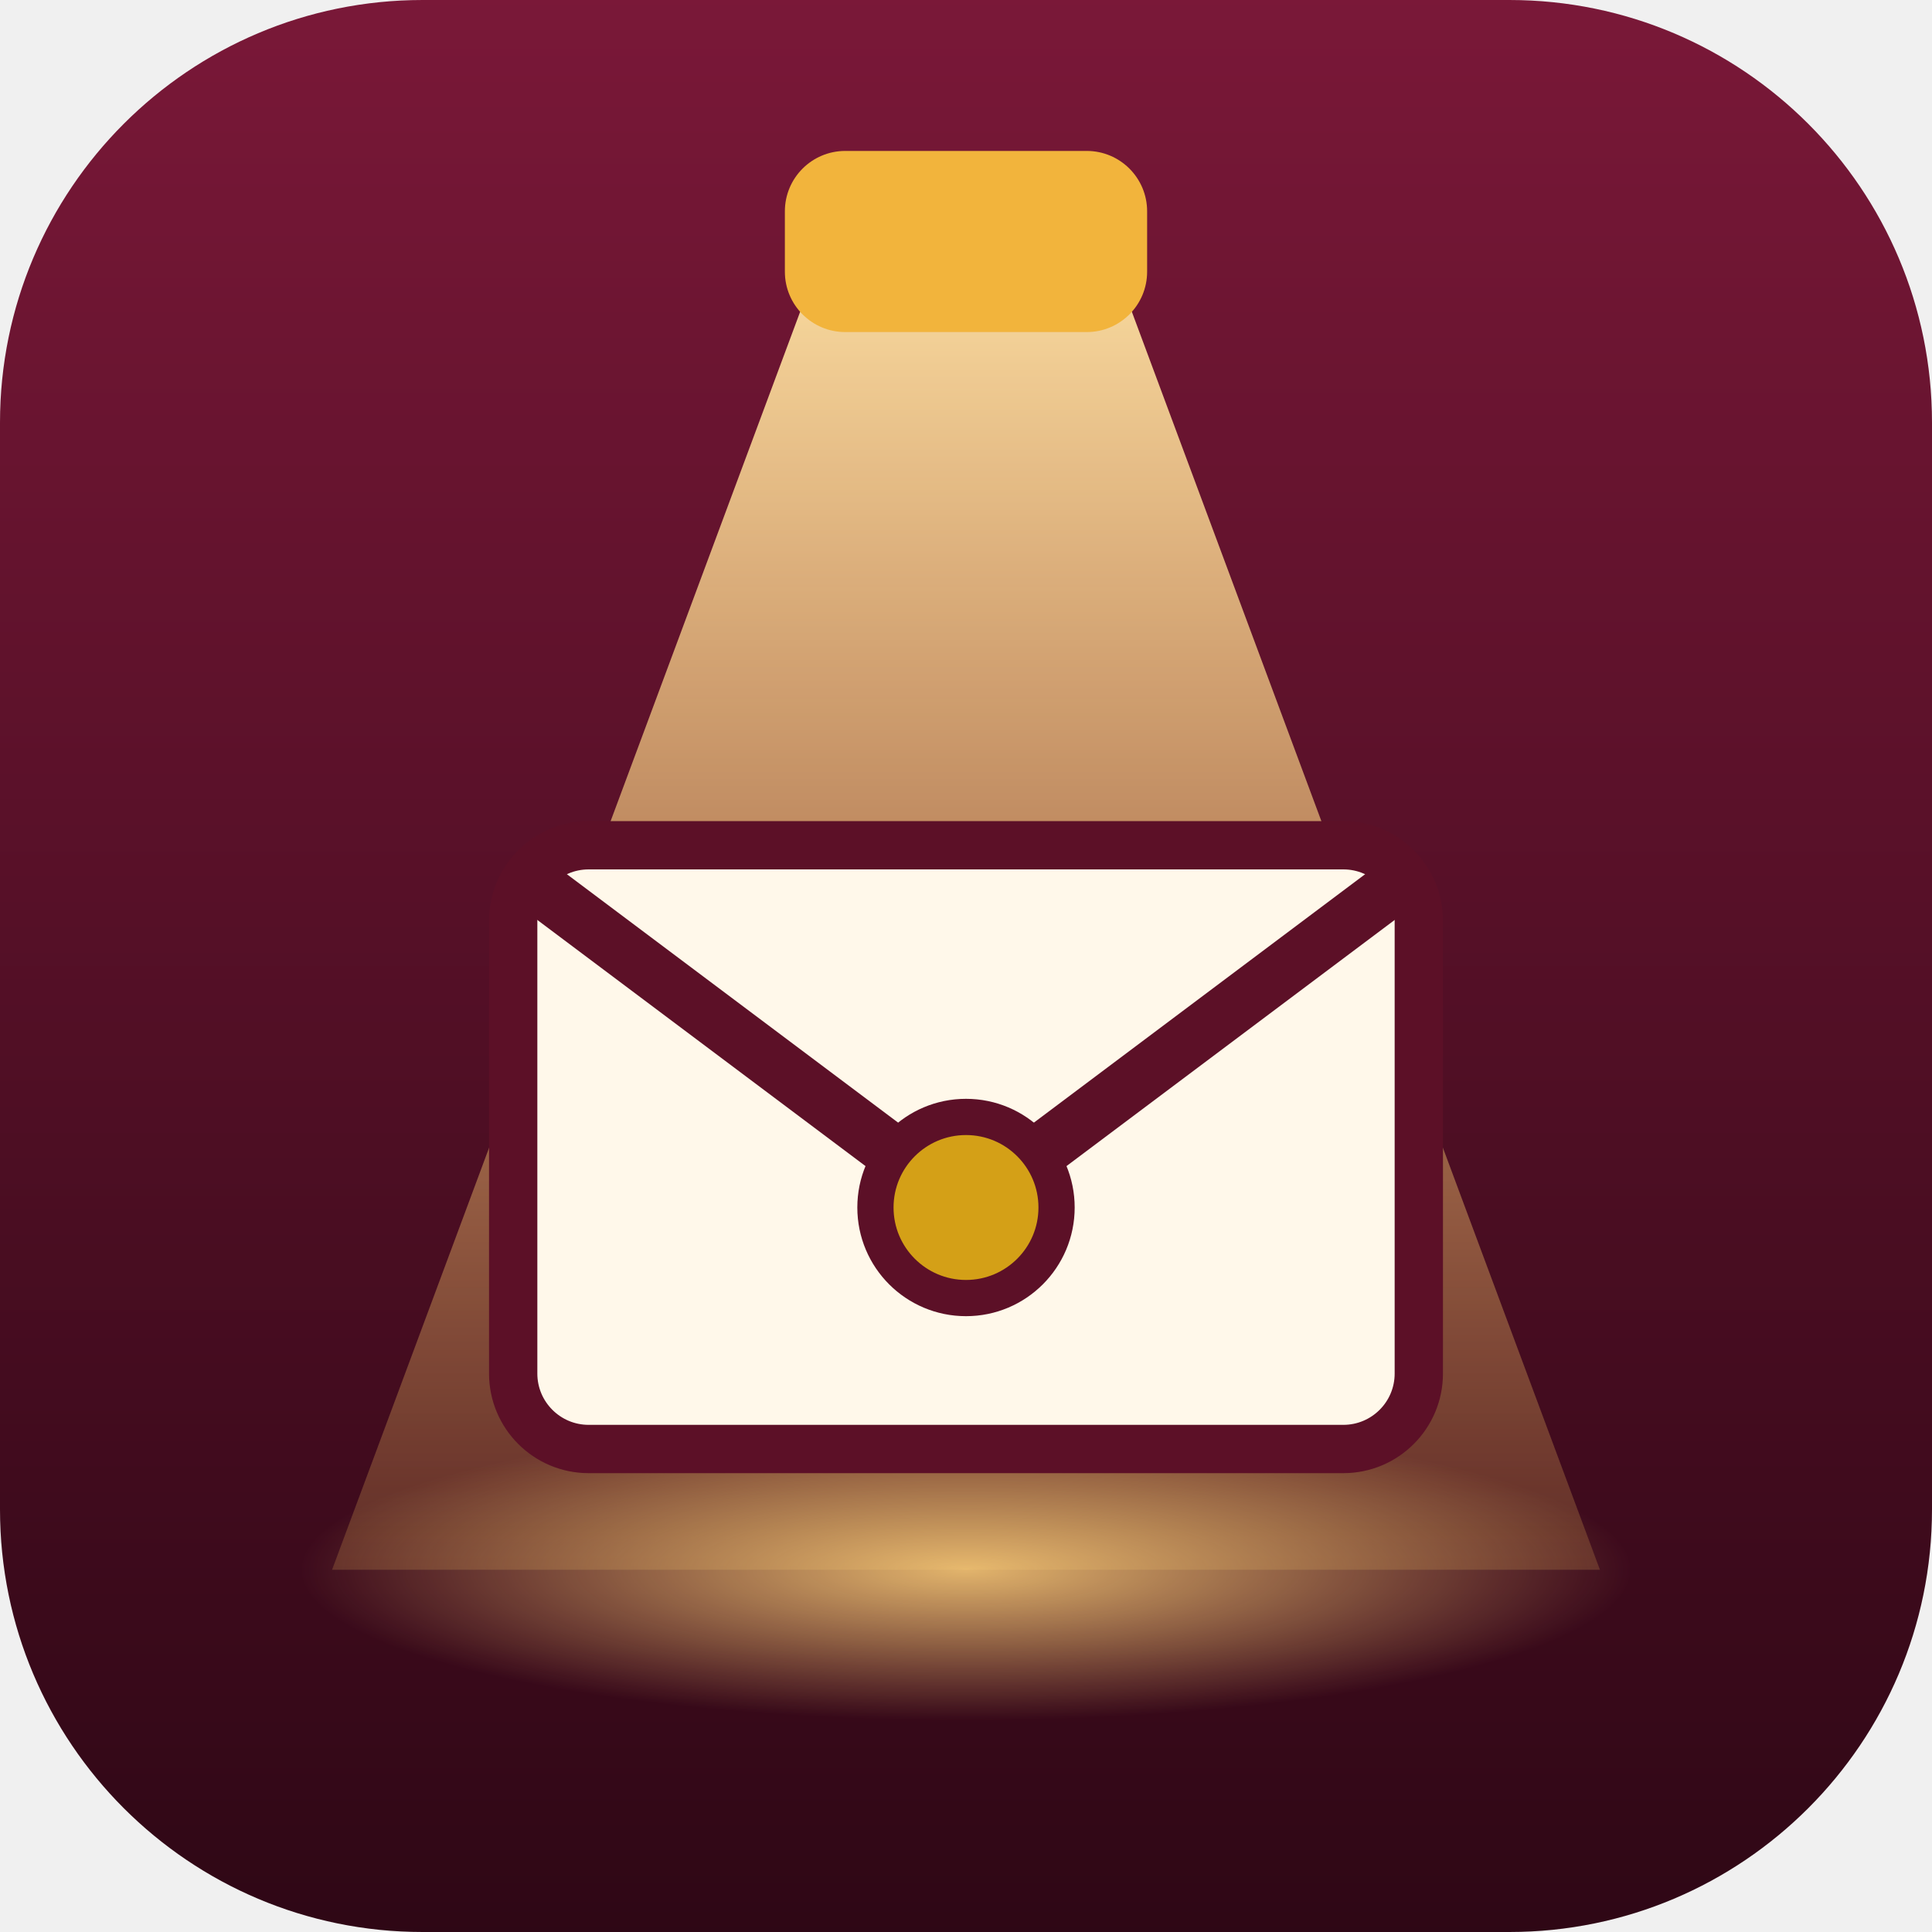
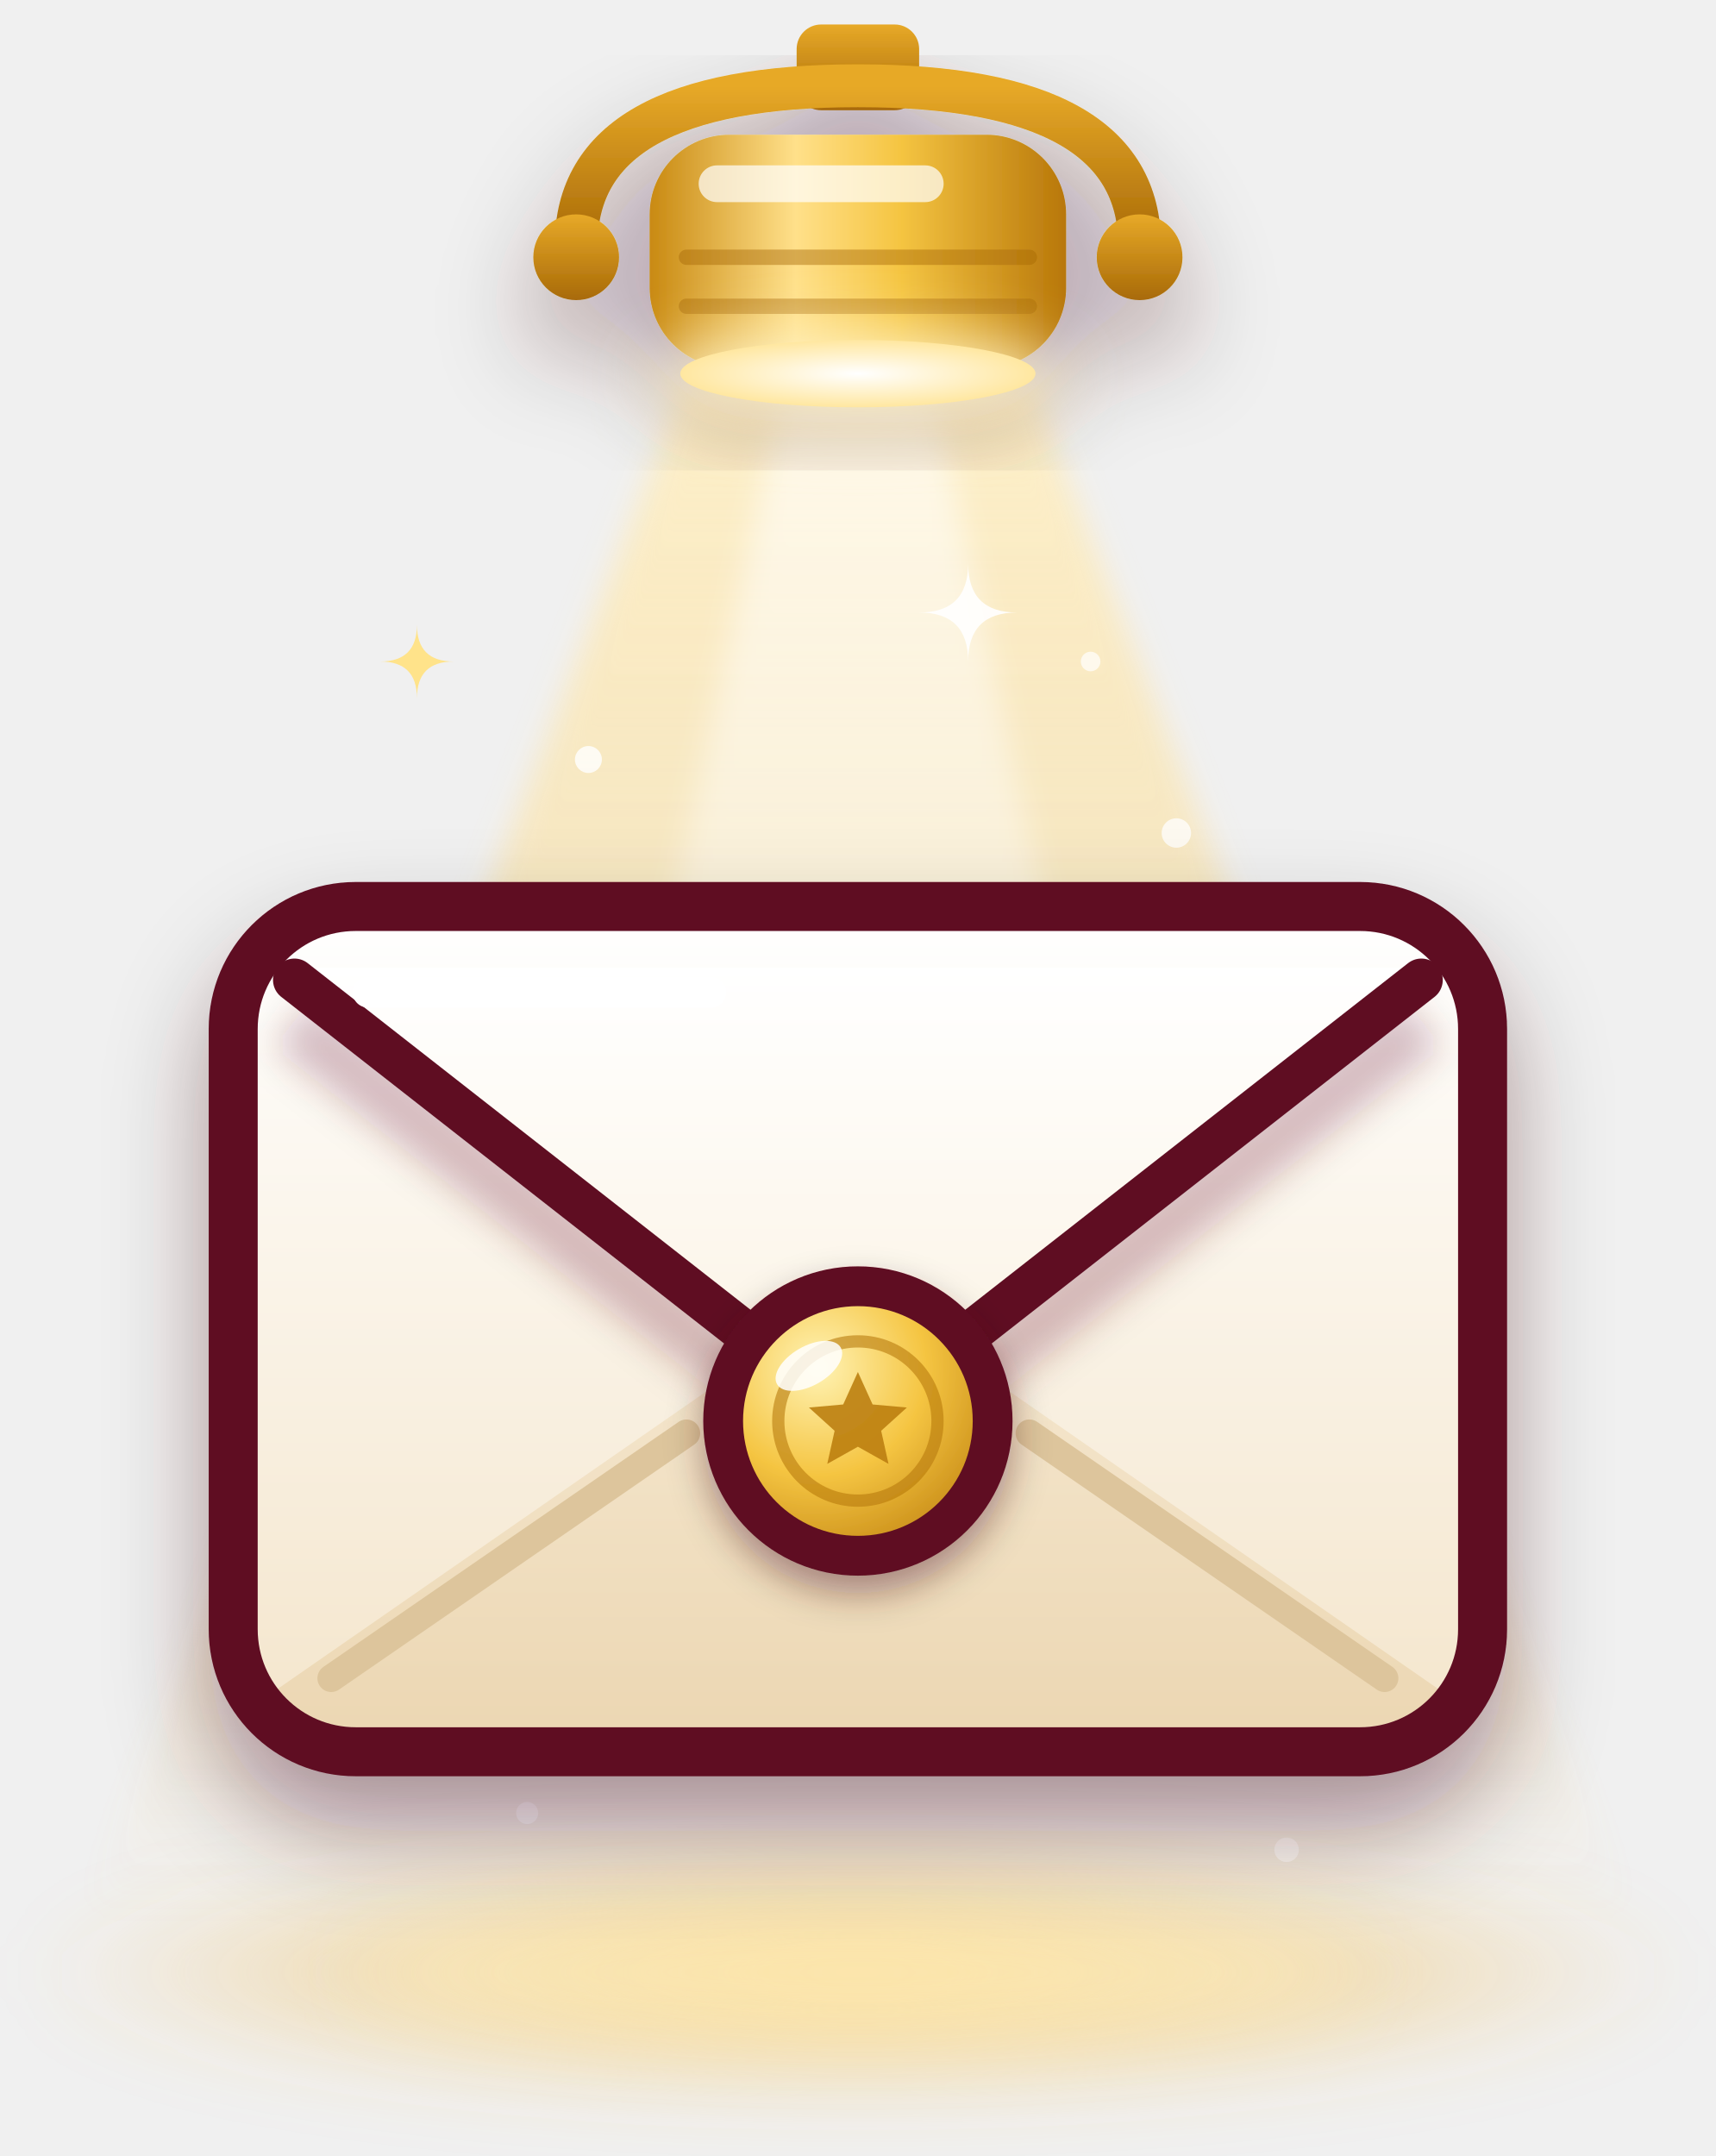
- <svg xmlns="http://www.w3.org/2000/svg" viewBox="0 0 64 64" width="64" height="64">
+ <svg xmlns="http://www.w3.org/2000/svg" viewBox="60 4 280 352" width="815" height="1024">
  <defs>
-     <linearGradient id="velvet" x1="0" y1="0" x2="0" y2="1">
-       <stop offset="0" stop-color="#7a1838" />
-       <stop offset="1" stop-color="#2e0715" />
+     <linearGradient id="lamp" x1="0" y1="0" x2="1" y2="0">
+       <stop offset="0" stop-color="#C98A12" />
+       <stop offset="0.35" stop-color="#FFE08A" />
+       <stop offset="0.6" stop-color="#F5C542" />
+       <stop offset="1" stop-color="#B8770A" />
    </linearGradient>
+     <linearGradient id="mount" x1="0" y1="0" x2="0" y2="1">
+       <stop offset="0" stop-color="#E7A928" />
+       <stop offset="1" stop-color="#A86A08" />
+     </linearGradient>
+     <radialGradient id="lens" cx="0.5" cy="0.5" r="0.5">
+       <stop offset="0" stop-color="#FFFFFF" />
+       <stop offset="1" stop-color="#FFE7A0" />
+     </radialGradient>
    <linearGradient id="beam" x1="0" y1="0" x2="0" y2="1">
-       <stop offset="0" stop-color="#ffe3a3" stop-opacity=".95" />
-       <stop offset="1" stop-color="#ffc85c" stop-opacity=".18" />
+       <stop offset="0" stop-color="#FFEFC2" stop-opacity="0.85" />
+       <stop offset="0.75" stop-color="#F7CF7A" stop-opacity="0.25" />
+       <stop offset="1" stop-color="#F7CF7A" stop-opacity="0" />
    </linearGradient>
-     <radialGradient id="pool" cx=".5" cy=".5" r=".5">
-       <stop offset="0" stop-color="#ffd27a" stop-opacity=".85" />
-       <stop offset="1" stop-color="#ffd27a" stop-opacity="0" />
+     <linearGradient id="core" x1="0" y1="0" x2="0" y2="1">
+       <stop offset="0" stop-color="#FFFFFF" stop-opacity="0.6" />
+       <stop offset="1" stop-color="#FFFFFF" stop-opacity="0" />
+     </linearGradient>
+     <radialGradient id="pool" cx="0.5" cy="0.5" r="0.5">
+       <stop offset="0" stop-color="#FFD87A" stop-opacity="0.9" />
+       <stop offset="0.6" stop-color="#F2B947" stop-opacity="0.35" />
+       <stop offset="1" stop-color="#F2B947" stop-opacity="0" />
    </radialGradient>
+     <linearGradient id="env" x1="0" y1="0" x2="0" y2="1">
+       <stop offset="0" stop-color="#FFFFFF" />
+       <stop offset="1" stop-color="#F4E5CB" />
+     </linearGradient>
+     <linearGradient id="pocket" x1="0" y1="0" x2="0" y2="1">
+       <stop offset="0" stop-color="#F6E9D2" />
+       <stop offset="1" stop-color="#ECD7B3" />
+     </linearGradient>
+     <linearGradient id="flap" x1="0" y1="0" x2="0" y2="1">
+       <stop offset="0" stop-color="#FFFFFF" />
+       <stop offset="1" stop-color="#FBF2E2" />
+     </linearGradient>
+     <radialGradient id="gold" cx="0.35" cy="0.3" r="0.8">
+       <stop offset="0" stop-color="#FFF3B5" />
+       <stop offset="0.5" stop-color="#F5C542" />
+       <stop offset="1" stop-color="#C08210" />
+     </radialGradient>
+     <filter id="soft" x="-20%" y="-20%" width="140%" height="140%">
+       <feGaussianBlur stdDeviation="2.5" />
+     </filter>
+     <filter id="blur8" x="-30%" y="-100%" width="160%" height="300%">
+       <feGaussianBlur stdDeviation="6" />
+     </filter>
+     <filter id="glow" x="-100%" y="-200%" width="300%" height="500%">
+       <feGaussianBlur stdDeviation="5" />
+     </filter>
+     <filter id="ds" x="-30%" y="-30%" width="160%" height="160%">
+       <feDropShadow dx="0" dy="9" stdDeviation="8" flood-color="#3A0A16" flood-opacity="0.38" />
+     </filter>
+     <filter id="ds2" x="-80%" y="-80%" width="260%" height="260%">
+       <feDropShadow dx="0" dy="3" stdDeviation="3" flood-color="#3A0A16" flood-opacity="0.4" />
+     </filter>
+     <filter id="flapShadow" x="-20%" y="-20%" width="140%" height="160%">
+       <feGaussianBlur stdDeviation="3" />
+     </filter>
  </defs>
-   <rect width="64" height="64" rx="14" fill="url(#velvet)" />
-   <path d="M27 9 L37 9 L53 52 L11 52 Z" fill="url(#beam)" />
-   <ellipse cx="32" cy="52" rx="22" ry="5" fill="url(#pool)" />
-   <rect x="26" y="5" width="12" height="6" rx="2" fill="#f2b43c" />
-   <rect x="17" y="28" width="30" height="20" rx="2.5" fill="#fff8ea" stroke="#5c1027" stroke-width="1.6" />
-   <path d="M18 29.5 L32 40 L46 29.5" fill="none" stroke="#5c1027" stroke-width="1.8" stroke-linejoin="round" />
-   <circle cx="32" cy="40" r="3" fill="#d4a017" stroke="#5c1027" stroke-width="1.2" />
+   <path d="M 172 66 L 228 66 L 326 318 L 74 318 Z" fill="url(#beam)" filter="url(#soft)" />
+   <path d="M 188 66 L 212 66 L 262 300 L 138 300 Z" fill="url(#core)" filter="url(#soft)" />
+   <ellipse cx="200" cy="326" rx="136" ry="22" fill="url(#pool)" filter="url(#blur8)" />
+   <ellipse cx="200" cy="326" rx="80" ry="10" fill="#FFF1C4" fill-opacity="0.55" filter="url(#blur8)" />
+   <g fill="#FFFFFF">
+     <circle cx="156" cy="128" r="2.2" fill-opacity="0.8" />
+     <circle cx="238" cy="112" r="1.6" fill-opacity="0.7" />
+     <circle cx="252" cy="140" r="2.4" fill-opacity="0.75" />
+     <circle cx="146" cy="300" r="1.8" fill-opacity="0.6" />
+     <circle cx="270" cy="306" r="2" fill-opacity="0.6" />
+     <path d="M 218 96 Q 218 104 226 104 Q 218 104 218 112 Q 218 104 210 104 Q 218 104 218 96 Z" fill-opacity="0.9" />
+     <path d="M 128 106 Q 128 112 134 112 Q 128 112 128 118 Q 128 112 122 112 Q 128 112 128 106 Z" fill="#FFE38A" />
+   </g>
+   <g filter="url(#ds)">
+     <rect x="190" y="8" width="20" height="14" rx="4" fill="url(#mount)" />
+     <path d="M 154 44 Q 154 18 200 18 Q 246 18 246 44" fill="none" stroke="url(#mount)" stroke-width="7" stroke-linecap="round" />
+     <rect x="166" y="26" width="68" height="38" rx="13" fill="url(#lamp)" />
+     <rect x="174" y="31" width="40" height="6" rx="3" fill="#FFFFFF" fill-opacity="0.7" />
+     <path d="M 172 46 H 228 M 172 54 H 228" stroke="#A86A08" stroke-opacity="0.45" stroke-width="2.5" stroke-linecap="round" />
+     <circle cx="154" cy="46" r="7" fill="url(#mount)" />
+     <circle cx="246" cy="46" r="7" fill="url(#mount)" />
+   </g>
+   <ellipse cx="200" cy="66" rx="34" ry="7" fill="#FFF3C8" filter="url(#glow)" />
+   <ellipse cx="200" cy="65" rx="29" ry="5.5" fill="url(#lens)" />
+   <g filter="url(#ds)" stroke-linejoin="round">
+     <rect x="98" y="152" width="204" height="138" rx="20" fill="url(#env)" />
+     <path d="M 102 282 L 200 214 L 298 282 V 270 Q 298 286 282 286 H 118 Q 102 286 102 270 Z" fill="url(#pocket)" />
+     <path d="M 114 278 L 172 238 M 286 278 L 228 238" stroke="#DDC59C" stroke-width="4.5" stroke-linecap="round" />
+     <path d="M 108 166 L 200 238 L 292 166" fill="none" stroke="#5E0F24" stroke-opacity="0.25" stroke-width="10" filter="url(#flapShadow)" transform="translate(0 5)" />
+     <path d="M 104 162 L 200 236 L 296 162 Z" fill="url(#flap)" />
+     <path d="M 108 164 L 200 236 L 292 164" fill="none" stroke="#5E0F24" stroke-width="7" stroke-linecap="round" />
+     <rect x="98" y="152" width="204" height="138" rx="20" fill="none" stroke="#5E0F24" stroke-width="8" />
+     <path d="M 120 166 H 176" stroke="#FFFFFF" stroke-width="5" stroke-linecap="round" />
+   </g>
+   <g filter="url(#ds2)">
+     <circle cx="200" cy="236" r="22" fill="url(#gold)" stroke="#5E0F24" stroke-width="6.5" />
+     <circle cx="200" cy="236" r="13" fill="none" stroke="#B87A0C" stroke-opacity="0.6" stroke-width="2" />
+     <path d="M 200 228 L 202.4 233.3 L 208 233.8 L 203.8 237.6 L 205 243 L 200 240.2 L 195 243 L 196.2 237.6 L 192 233.8 L 197.6 233.3 Z" fill="#B87A0C" fill-opacity="0.85" />
+     <ellipse cx="192" cy="227" rx="6" ry="3.2" transform="rotate(-30 192 227)" fill="#FFFFFF" fill-opacity="0.85" />
+   </g>
</svg>
